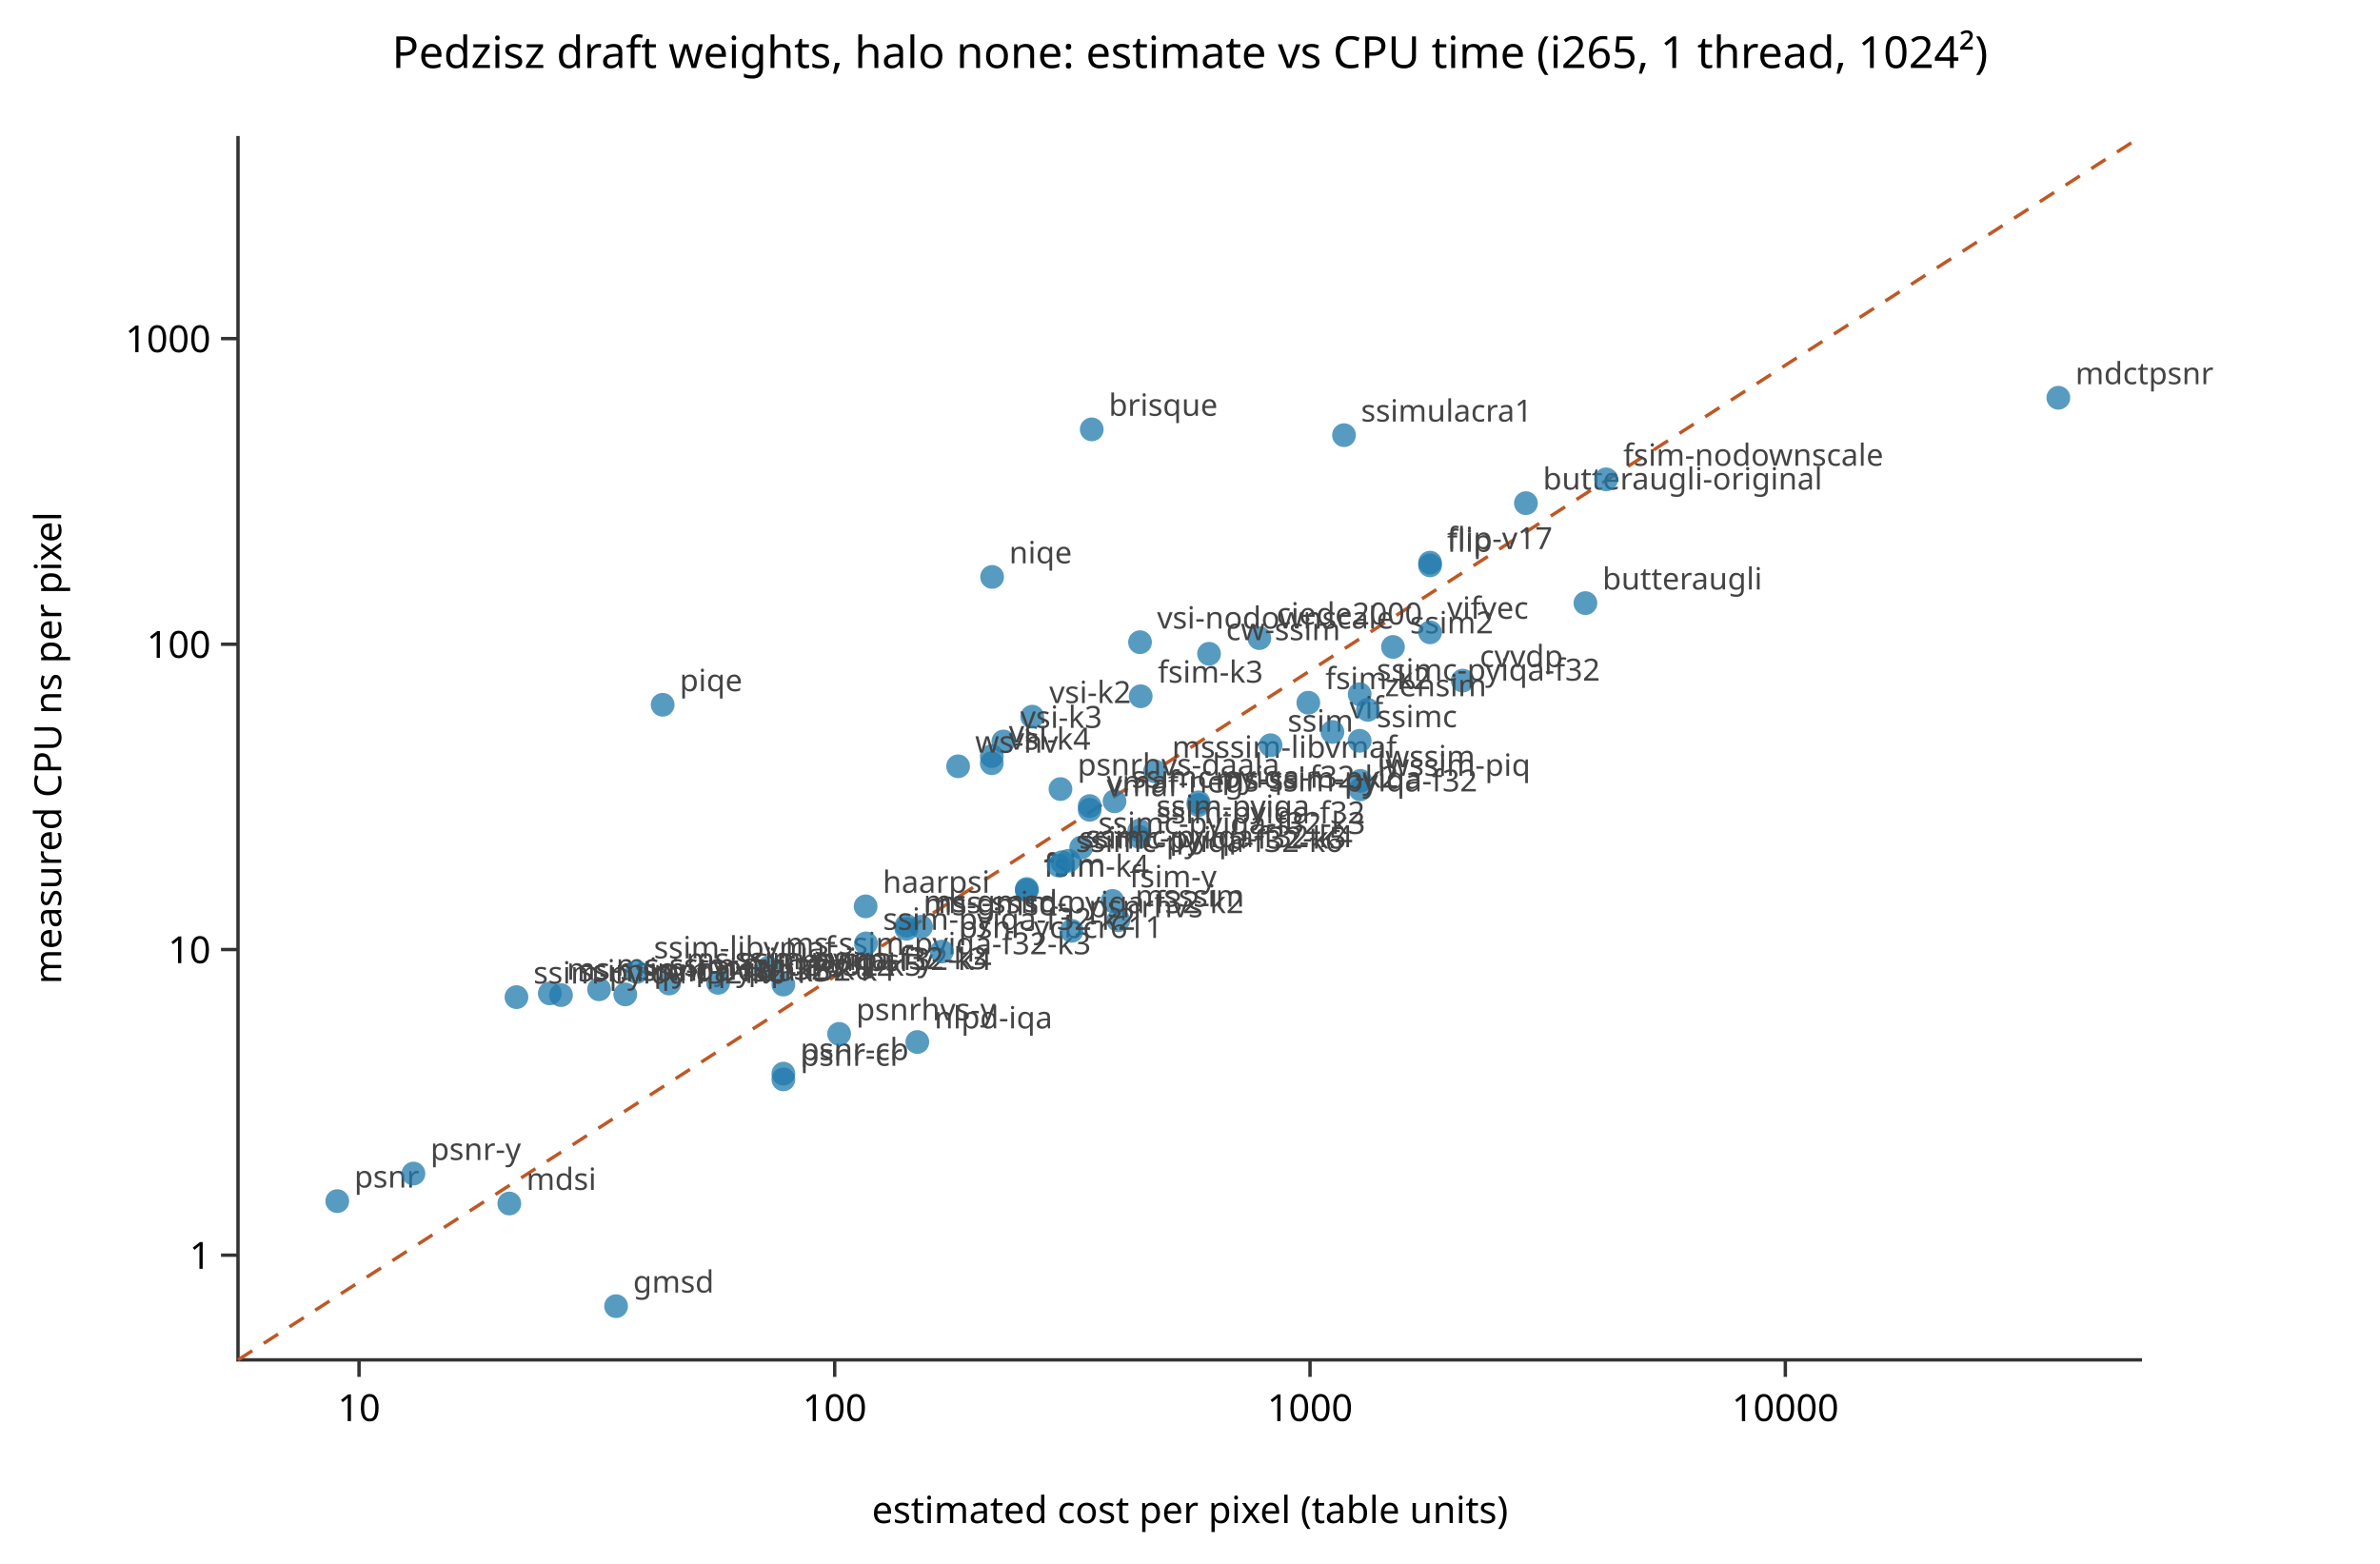
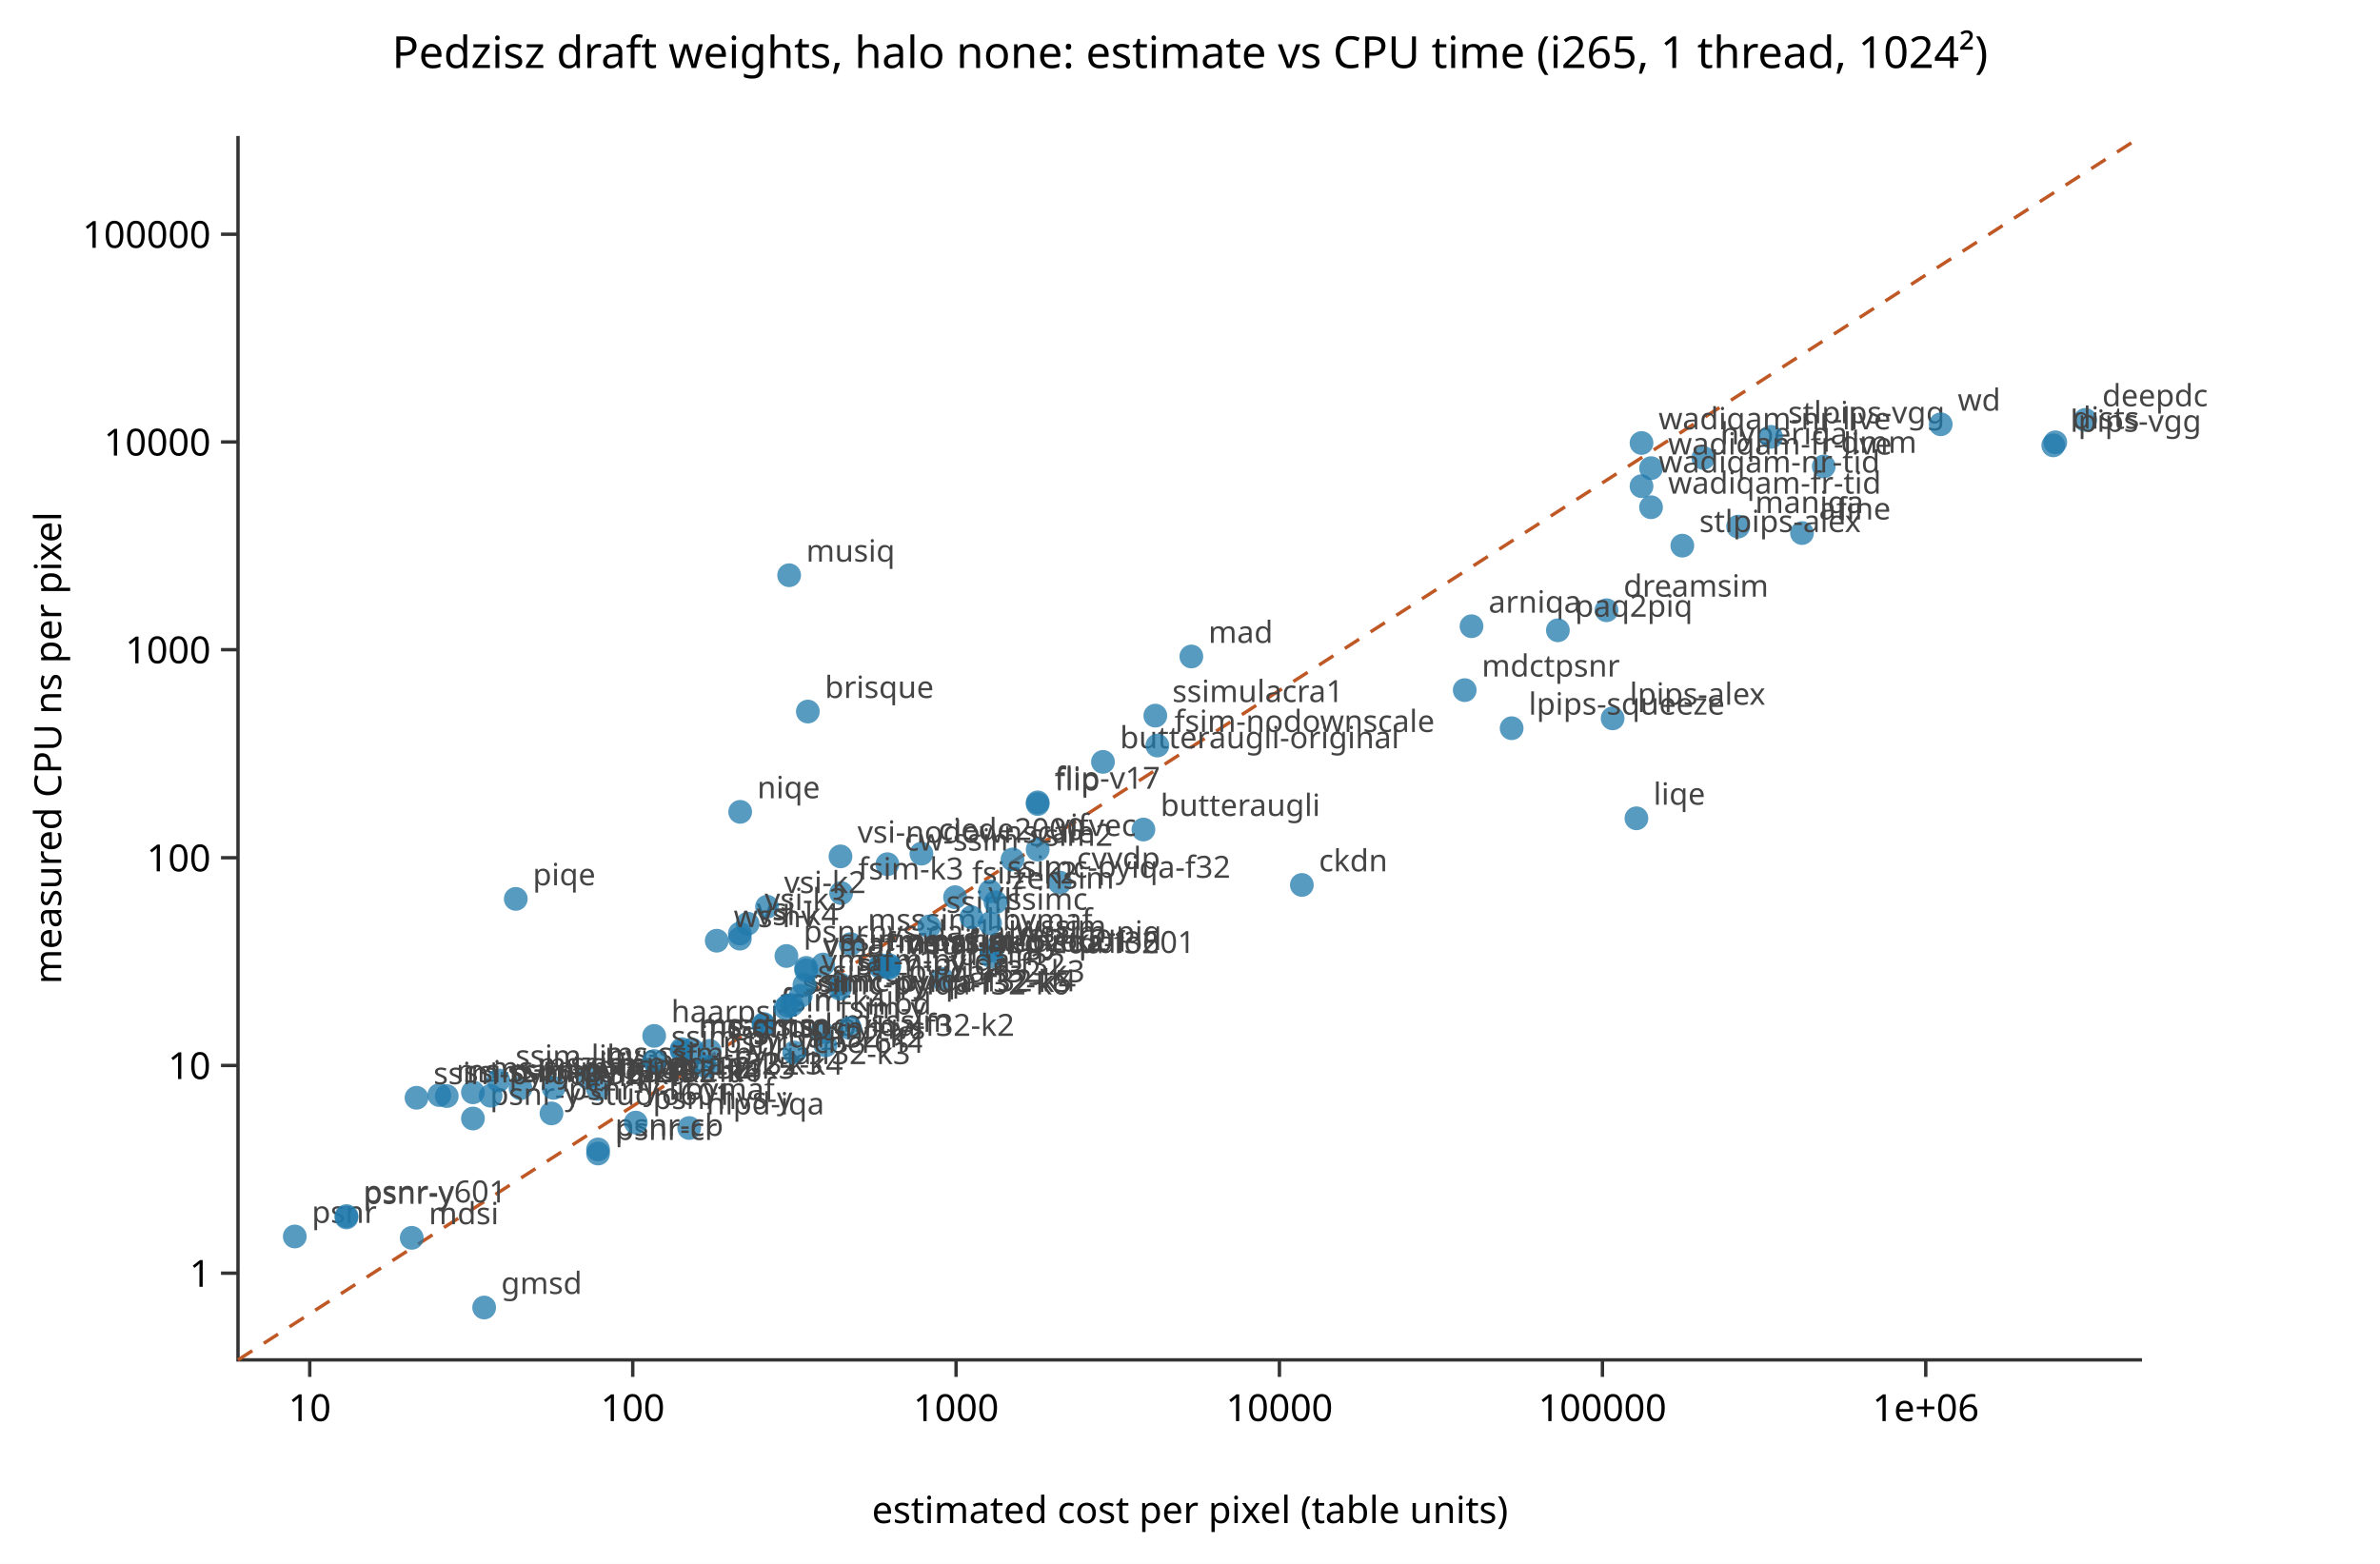
<svg xmlns="http://www.w3.org/2000/svg" viewBox="0 0 700 460" font-family="sans-serif" font-size="11">
  <rect width="700" height="460" fill="white" />
  <text x="350" y="20" text-anchor="middle" font-size="13">Pedzisz draft weights, halo none: estimate vs CPU time (i265, 1 thread, 1024²)</text>
  <path d="M70 40V400H630" fill="none" stroke="#333" />
-   <path d="M105.6 400v5" stroke="#333" />
-   <text x="105.6" y="418" text-anchor="middle">10</text>
-   <path d="M245.5 400v5" stroke="#333" />
-   <text x="245.5" y="418" text-anchor="middle">100</text>
-   <path d="M385.3 400v5" stroke="#333" />
-   <text x="385.3" y="418" text-anchor="middle">1000</text>
-   <path d="M525.1 400v5" stroke="#333" />
-   <text x="525.1" y="418" text-anchor="middle">10000</text>
-   <path d="M65 369.2h5" stroke="#333" />
-   <text x="62" y="373.2" text-anchor="end">1</text>
-   <path d="M65 279.3h5" stroke="#333" />
-   <text x="62" y="283.3" text-anchor="end">10</text>
-   <path d="M65 189.5h5" stroke="#333" />
-   <text x="62" y="193.5" text-anchor="end">100</text>
-   <path d="M65 99.6h5" stroke="#333" />
-   <text x="62" y="103.6" text-anchor="end">1000</text>
+   <path d="M91.1 400v5" stroke="#333" />
+   <text x="91.1" y="418" text-anchor="middle">10</text>
+   <path d="M186.1 400v5" stroke="#333" />
+   <text x="186.1" y="418" text-anchor="middle">100</text>
+   <path d="M281.2 400v5" stroke="#333" />
+   <text x="281.2" y="418" text-anchor="middle">1000</text>
+   <path d="M376.3 400v5" stroke="#333" />
+   <text x="376.3" y="418" text-anchor="middle">10000</text>
+   <path d="M471.3 400v5" stroke="#333" />
+   <text x="471.3" y="418" text-anchor="middle">100000</text>
+   <path d="M566.4 400v5" stroke="#333" />
+   <text x="566.4" y="418" text-anchor="middle">1e+06</text>
+   <path d="M65 374.5h5" stroke="#333" />
+   <text x="62" y="378.5" text-anchor="end">1</text>
+   <path d="M65 313.4h5" stroke="#333" />
+   <text x="62" y="317.4" text-anchor="end">10</text>
+   <path d="M65 252.3h5" stroke="#333" />
+   <text x="62" y="256.3" text-anchor="end">100</text>
+   <path d="M65 191.1h5" stroke="#333" />
+   <text x="62" y="195.1" text-anchor="end">1000</text>
+   <path d="M65 130.0h5" stroke="#333" />
+   <text x="62" y="134.0" text-anchor="end">10000</text>
+   <path d="M65 68.9h5" stroke="#333" />
+   <text x="62" y="72.9" text-anchor="end">100000</text>
  <path d="M70.0 400.0L630.0 40.0" stroke="#bf5825" stroke-dasharray="5 4" />
-   <circle cx="321.1" cy="126.3" r="3.5" fill="#2179ac" fill-opacity=".75" />
-   <text x="326.1" y="122.3" font-size="9" fill="#444">brisque</text>
-   <circle cx="466.3" cy="177.4" r="3.5" fill="#2179ac" fill-opacity=".75" />
-   <text x="471.3" y="173.4" font-size="9" fill="#444">butteraugli</text>
-   <circle cx="448.8" cy="148.0" r="3.5" fill="#2179ac" fill-opacity=".75" />
-   <text x="453.8" y="144.0" font-size="9" fill="#444">butteraugli-original</text>
-   <circle cx="370.4" cy="187.7" r="3.5" fill="#2179ac" fill-opacity=".75" />
-   <text x="375.4" y="183.7" font-size="9" fill="#444">ciede2000</text>
-   <circle cx="430.2" cy="200.2" r="3.5" fill="#2179ac" fill-opacity=".75" />
-   <text x="435.2" y="196.2" font-size="9" fill="#444">cvvdp</text>
-   <circle cx="355.6" cy="192.3" r="3.5" fill="#2179ac" fill-opacity=".75" />
-   <text x="360.6" y="188.3" font-size="9" fill="#444">cw-ssim</text>
-   <circle cx="420.6" cy="166.3" r="3.5" fill="#2179ac" fill-opacity=".75" />
-   <text x="425.6" y="162.3" font-size="9" fill="#444">flip</text>
-   <circle cx="420.6" cy="165.5" r="3.5" fill="#2179ac" fill-opacity=".75" />
-   <text x="425.6" y="161.5" font-size="9" fill="#444">flip-v17</text>
-   <circle cx="302.0" cy="261.5" r="3.5" fill="#2179ac" fill-opacity=".75" />
-   <text x="307.0" y="257.5" font-size="9" fill="#444">fsim</text>
-   <circle cx="384.8" cy="206.7" r="3.5" fill="#2179ac" fill-opacity=".75" />
-   <text x="389.8" y="202.7" font-size="9" fill="#444">fsim-k2</text>
-   <circle cx="335.5" cy="204.8" r="3.5" fill="#2179ac" fill-opacity=".75" />
-   <text x="340.5" y="200.8" font-size="9" fill="#444">fsim-k3</text>
-   <circle cx="302.0" cy="261.9" r="3.5" fill="#2179ac" fill-opacity=".75" />
-   <text x="307.0" y="257.9" font-size="9" fill="#444">fsim-k4</text>
-   <circle cx="472.4" cy="141.0" r="3.5" fill="#2179ac" fill-opacity=".75" />
-   <text x="477.4" y="137.0" font-size="9" fill="#444">fsim-nodownscale</text>
-   <circle cx="327.2" cy="265.0" r="3.5" fill="#2179ac" fill-opacity=".75" />
-   <text x="332.2" y="261.0" font-size="9" fill="#444">fsim-y</text>
-   <circle cx="181.2" cy="384.2" r="3.5" fill="#2179ac" fill-opacity=".75" />
-   <text x="186.2" y="380.2" font-size="9" fill="#444">gmsd</text>
-   <circle cx="254.6" cy="266.6" r="3.5" fill="#2179ac" fill-opacity=".75" />
-   <text x="259.6" y="262.6" font-size="9" fill="#444">haarpsi</text>
-   <circle cx="230.4" cy="289.6" r="3.5" fill="#2179ac" fill-opacity=".75" />
-   <text x="235.4" y="285.6" font-size="9" fill="#444">haarpsi-y</text>
-   <circle cx="400.1" cy="229.7" r="3.5" fill="#2179ac" fill-opacity=".75" />
-   <text x="405.1" y="225.7" font-size="9" fill="#444">iwssim</text>
-   <circle cx="400.1" cy="232.2" r="3.5" fill="#2179ac" fill-opacity=".75" />
-   <text x="405.1" y="228.2" font-size="9" fill="#444">iwssim-piq</text>
-   <circle cx="605.4" cy="117.0" r="3.5" fill="#2179ac" fill-opacity=".75" />
-   <text x="610.4" y="113.0" font-size="9" fill="#444">mdctpsnr</text>
-   <circle cx="149.8" cy="354.0" r="3.5" fill="#2179ac" fill-opacity=".75" />
-   <text x="154.8" y="350.0" font-size="9" fill="#444">mdsi</text>
-   <circle cx="266.6" cy="273.2" r="3.5" fill="#2179ac" fill-opacity=".75" />
-   <text x="271.6" y="269.2" font-size="9" fill="#444">ms-gmsd</text>
-   <circle cx="266.6" cy="272.3" r="3.5" fill="#2179ac" fill-opacity=".75" />
-   <text x="271.6" y="268.3" font-size="9" fill="#444">ms-gmsdc</text>
-   <circle cx="352.5" cy="236.0" r="3.5" fill="#2179ac" fill-opacity=".75" />
-   <text x="357.5" y="232.0" font-size="9" fill="#444">ms-ssim-pyiqa</text>
-   <circle cx="352.5" cy="236.8" r="3.5" fill="#2179ac" fill-opacity=".75" />
-   <text x="357.5" y="232.8" font-size="9" fill="#444">ms-ssim-pyiqa-f32</text>
-   <circle cx="270.9" cy="272.6" r="3.5" fill="#2179ac" fill-opacity=".75" />
-   <text x="275.9" y="268.6" font-size="9" fill="#444">ms-ssim-pyiqa-f32-k2</text>
-   <circle cx="226.0" cy="284.7" r="3.5" fill="#2179ac" fill-opacity=".75" />
-   <text x="231.0" y="280.7" font-size="9" fill="#444">ms-ssim-pyiqa-f32-k3</text>
-   <circle cx="196.8" cy="289.3" r="3.5" fill="#2179ac" fill-opacity=".75" />
-   <text x="201.8" y="285.3" font-size="9" fill="#444">ms-ssim-pyiqa-f32-k4</text>
-   <circle cx="176.2" cy="291.0" r="3.5" fill="#2179ac" fill-opacity=".75" />
-   <text x="181.2" y="287.0" font-size="9" fill="#444">ms-ssim-pyiqa-f32-k5</text>
-   <circle cx="161.7" cy="292.2" r="3.5" fill="#2179ac" fill-opacity=".75" />
-   <text x="166.7" y="288.2" font-size="9" fill="#444">ms-ssim-pyiqa-f32-k6</text>
-   <circle cx="328.9" cy="270.7" r="3.5" fill="#2179ac" fill-opacity=".75" />
-   <text x="333.9" y="266.7" font-size="9" fill="#444">msssim</text>
-   <circle cx="339.7" cy="226.9" r="3.5" fill="#2179ac" fill-opacity=".75" />
-   <text x="344.7" y="222.9" font-size="9" fill="#444">msssim-libvmaf</text>
-   <circle cx="291.8" cy="169.7" r="3.5" fill="#2179ac" fill-opacity=".75" />
-   <text x="296.8" y="165.7" font-size="9" fill="#444">niqe</text>
-   <circle cx="269.8" cy="306.5" r="3.5" fill="#2179ac" fill-opacity=".75" />
-   <text x="274.8" y="302.5" font-size="9" fill="#444">nlpd-iqa</text>
-   <circle cx="194.9" cy="207.3" r="3.5" fill="#2179ac" fill-opacity=".75" />
-   <text x="199.9" y="203.3" font-size="9" fill="#444">piqe</text>
-   <circle cx="99.2" cy="353.3" r="3.5" fill="#2179ac" fill-opacity=".75" />
-   <text x="104.2" y="349.3" font-size="9" fill="#444">psnr</text>
-   <circle cx="230.4" cy="315.8" r="3.5" fill="#2179ac" fill-opacity=".75" />
-   <text x="235.4" y="311.8" font-size="9" fill="#444">psnr-cb</text>
-   <circle cx="230.4" cy="317.5" r="3.5" fill="#2179ac" fill-opacity=".75" />
-   <text x="235.4" y="313.5" font-size="9" fill="#444">psnr-cr</text>
-   <circle cx="121.6" cy="345.2" r="3.5" fill="#2179ac" fill-opacity=".75" />
-   <text x="126.6" y="341.2" font-size="9" fill="#444">psnr-y</text>
-   <circle cx="277.0" cy="279.9" r="3.5" fill="#2179ac" fill-opacity=".75" />
-   <text x="282.0" y="275.9" font-size="9" fill="#444">psnr-ycbcr611</text>
-   <circle cx="315.2" cy="273.8" r="3.5" fill="#2179ac" fill-opacity=".75" />
-   <text x="320.2" y="269.8" font-size="9" fill="#444">psnrhvs</text>
-   <circle cx="311.9" cy="232.1" r="3.5" fill="#2179ac" fill-opacity=".75" />
-   <text x="316.9" y="228.1" font-size="9" fill="#444">psnrhvs-daala</text>
-   <circle cx="246.8" cy="304.1" r="3.5" fill="#2179ac" fill-opacity=".75" />
-   <text x="251.8" y="300.1" font-size="9" fill="#444">psnrhvs-y</text>
-   <circle cx="373.7" cy="219.2" r="3.5" fill="#2179ac" fill-opacity=".75" />
-   <text x="378.7" y="215.2" font-size="9" fill="#444">ssim</text>
-   <circle cx="187.3" cy="285.9" r="3.5" fill="#2179ac" fill-opacity=".75" />
-   <text x="192.3" y="281.9" font-size="9" fill="#444">ssim-libvmaf</text>
-   <circle cx="335.1" cy="244.3" r="3.5" fill="#2179ac" fill-opacity=".75" />
-   <text x="340.1" y="240.3" font-size="9" fill="#444">ssim-pyiqa</text>
-   <circle cx="335.1" cy="246.2" r="3.5" fill="#2179ac" fill-opacity=".75" />
-   <text x="340.1" y="242.2" font-size="9" fill="#444">ssim-pyiqa-f32</text>
-   <circle cx="254.7" cy="277.5" r="3.5" fill="#2179ac" fill-opacity=".75" />
-   <text x="259.7" y="273.5" font-size="9" fill="#444">ssim-pyiqa-f32-k2</text>
-   <circle cx="211.2" cy="289.1" r="3.5" fill="#2179ac" fill-opacity=".75" />
-   <text x="216.2" y="285.1" font-size="9" fill="#444">ssim-pyiqa-f32-k3</text>
-   <circle cx="183.9" cy="292.5" r="3.5" fill="#2179ac" fill-opacity=".75" />
-   <text x="188.9" y="288.5" font-size="9" fill="#444">ssim-pyiqa-f32-k4</text>
-   <circle cx="165.0" cy="292.7" r="3.5" fill="#2179ac" fill-opacity=".75" />
-   <text x="170.0" y="288.7" font-size="9" fill="#444">ssim-pyiqa-f32-k5</text>
-   <circle cx="151.9" cy="293.3" r="3.5" fill="#2179ac" fill-opacity=".75" />
-   <text x="156.9" y="289.3" font-size="9" fill="#444">ssim-pyiqa-f32-k6</text>
-   <circle cx="409.7" cy="190.3" r="3.5" fill="#2179ac" fill-opacity=".75" />
-   <text x="414.7" y="186.3" font-size="9" fill="#444">ssim2</text>
-   <circle cx="399.9" cy="217.9" r="3.5" fill="#2179ac" fill-opacity=".75" />
-   <text x="404.9" y="213.9" font-size="9" fill="#444">ssimc</text>
-   <circle cx="399.9" cy="204.2" r="3.5" fill="#2179ac" fill-opacity=".75" />
-   <text x="404.9" y="200.2" font-size="9" fill="#444">ssimc-pyiqa-f32</text>
-   <circle cx="327.8" cy="235.7" r="3.5" fill="#2179ac" fill-opacity=".75" />
-   <text x="332.8" y="231.7" font-size="9" fill="#444">ssimc-pyiqa-f32-k2</text>
-   <circle cx="318.0" cy="249.3" r="3.5" fill="#2179ac" fill-opacity=".75" />
-   <text x="323.0" y="245.3" font-size="9" fill="#444">ssimc-pyiqa-f32-k3</text>
-   <circle cx="314.3" cy="253.2" r="3.5" fill="#2179ac" fill-opacity=".75" />
-   <text x="319.3" y="249.2" font-size="9" fill="#444">ssimc-pyiqa-f32-k4</text>
-   <circle cx="312.4" cy="253.6" r="3.5" fill="#2179ac" fill-opacity=".75" />
-   <text x="317.4" y="249.6" font-size="9" fill="#444">ssimc-pyiqa-f32-k5</text>
-   <circle cx="311.4" cy="254.6" r="3.5" fill="#2179ac" fill-opacity=".75" />
-   <text x="316.4" y="250.6" font-size="9" fill="#444">ssimc-pyiqa-f32-k6</text>
-   <circle cx="395.3" cy="128.0" r="3.5" fill="#2179ac" fill-opacity=".75" />
-   <text x="400.3" y="124.0" font-size="9" fill="#444">ssimulacra1</text>
-   <circle cx="391.9" cy="215.3" r="3.5" fill="#2179ac" fill-opacity=".75" />
-   <text x="396.9" y="211.3" font-size="9" fill="#444">vif</text>
-   <circle cx="420.6" cy="186.0" r="3.5" fill="#2179ac" fill-opacity=".75" />
-   <text x="425.6" y="182.0" font-size="9" fill="#444">vifvec</text>
-   <circle cx="320.5" cy="238.2" r="3.5" fill="#2179ac" fill-opacity=".75" />
-   <text x="325.5" y="234.2" font-size="9" fill="#444">vmaf</text>
-   <circle cx="320.5" cy="237.1" r="3.5" fill="#2179ac" fill-opacity=".75" />
-   <text x="325.5" y="233.1" font-size="9" fill="#444">vmaf-neg</text>
-   <circle cx="291.7" cy="222.4" r="3.5" fill="#2179ac" fill-opacity=".75" />
-   <text x="296.7" y="218.4" font-size="9" fill="#444">vsi</text>
-   <circle cx="303.6" cy="210.8" r="3.5" fill="#2179ac" fill-opacity=".75" />
-   <text x="308.6" y="206.8" font-size="9" fill="#444">vsi-k2</text>
-   <circle cx="295.1" cy="218.1" r="3.5" fill="#2179ac" fill-opacity=".75" />
-   <text x="300.1" y="214.1" font-size="9" fill="#444">vsi-k3</text>
-   <circle cx="291.7" cy="224.5" r="3.5" fill="#2179ac" fill-opacity=".75" />
-   <text x="296.7" y="220.5" font-size="9" fill="#444">vsi-k4</text>
-   <circle cx="335.3" cy="188.9" r="3.5" fill="#2179ac" fill-opacity=".75" />
-   <text x="340.3" y="184.9" font-size="9" fill="#444">vsi-nodownscale</text>
-   <circle cx="281.8" cy="225.4" r="3.5" fill="#2179ac" fill-opacity=".75" />
-   <text x="286.8" y="221.4" font-size="9" fill="#444">ws-hv</text>
-   <circle cx="402.3" cy="208.8" r="3.5" fill="#2179ac" fill-opacity=".75" />
-   <text x="407.3" y="204.8" font-size="9" fill="#444">zensim</text>
+   <circle cx="530.0" cy="156.8" r="3.5" fill="#2179ac" fill-opacity=".75" />
+   <text x="535.0" y="152.8" font-size="9" fill="#444">afine</text>
+   <circle cx="432.8" cy="184.2" r="3.5" fill="#2179ac" fill-opacity=".75" />
+   <text x="437.8" y="180.2" font-size="9" fill="#444">arniqa</text>
+   <circle cx="237.6" cy="209.3" r="3.5" fill="#2179ac" fill-opacity=".75" />
+   <text x="242.6" y="205.3" font-size="9" fill="#444">brisque</text>
+   <circle cx="336.3" cy="244.0" r="3.5" fill="#2179ac" fill-opacity=".75" />
+   <text x="341.3" y="240.0" font-size="9" fill="#444">butteraugli</text>
+   <circle cx="324.4" cy="224.1" r="3.5" fill="#2179ac" fill-opacity=".75" />
+   <text x="329.4" y="220.1" font-size="9" fill="#444">butteraugli-original</text>
+   <circle cx="208.7" cy="309.1" r="3.5" fill="#2179ac" fill-opacity=".75" />
+   <text x="213.7" y="305.1" font-size="9" fill="#444">cambi</text>
+   <circle cx="271.0" cy="251.1" r="3.5" fill="#2179ac" fill-opacity=".75" />
+   <text x="276.0" y="247.1" font-size="9" fill="#444">ciede2000</text>
+   <circle cx="382.9" cy="260.3" r="3.5" fill="#2179ac" fill-opacity=".75" />
+   <text x="387.9" y="256.3" font-size="9" fill="#444">ckdn</text>
+   <circle cx="311.7" cy="259.6" r="3.5" fill="#2179ac" fill-opacity=".75" />
+   <text x="316.7" y="255.6" font-size="9" fill="#444">cvvdp</text>
+   <circle cx="261.0" cy="254.2" r="3.5" fill="#2179ac" fill-opacity=".75" />
+   <text x="266.0" y="250.2" font-size="9" fill="#444">cw-ssim</text>
+   <circle cx="613.3" cy="123.5" r="3.5" fill="#2179ac" fill-opacity=".75" />
+   <text x="618.3" y="119.5" font-size="9" fill="#444">deepdc</text>
+   <circle cx="604.5" cy="130.1" r="3.5" fill="#2179ac" fill-opacity=".75" />
+   <text x="609.5" y="126.1" font-size="9" fill="#444">dists</text>
+   <circle cx="536.4" cy="137.2" r="3.5" fill="#2179ac" fill-opacity=".75" />
+   <text x="541.4" y="133.2" font-size="9" fill="#444">dmm</text>
+   <circle cx="472.5" cy="179.5" r="3.5" fill="#2179ac" fill-opacity=".75" />
+   <text x="477.5" y="175.5" font-size="9" fill="#444">dreamsim</text>
+   <circle cx="277.1" cy="287.9" r="3.5" fill="#2179ac" fill-opacity=".75" />
+   <text x="282.1" y="283.9" font-size="9" fill="#444">dssim</text>
+   <circle cx="305.2" cy="236.5" r="3.5" fill="#2179ac" fill-opacity=".75" />
+   <text x="310.2" y="232.5" font-size="9" fill="#444">flip</text>
+   <circle cx="305.2" cy="236.0" r="3.5" fill="#2179ac" fill-opacity=".75" />
+   <text x="310.2" y="232.0" font-size="9" fill="#444">flip-v17</text>
+   <circle cx="224.6" cy="301.2" r="3.5" fill="#2179ac" fill-opacity=".75" />
+   <text x="229.6" y="297.2" font-size="9" fill="#444">fsim</text>
+   <circle cx="280.9" cy="263.9" r="3.5" fill="#2179ac" fill-opacity=".75" />
+   <text x="285.9" y="259.9" font-size="9" fill="#444">fsim-k2</text>
+   <circle cx="247.4" cy="262.7" r="3.5" fill="#2179ac" fill-opacity=".75" />
+   <text x="252.4" y="258.7" font-size="9" fill="#444">fsim-k3</text>
+   <circle cx="224.6" cy="301.5" r="3.5" fill="#2179ac" fill-opacity=".75" />
+   <text x="229.6" y="297.5" font-size="9" fill="#444">fsim-k4</text>
+   <circle cx="340.4" cy="219.3" r="3.5" fill="#2179ac" fill-opacity=".75" />
+   <text x="345.4" y="215.3" font-size="9" fill="#444">fsim-nodownscale</text>
+   <circle cx="241.7" cy="303.6" r="3.5" fill="#2179ac" fill-opacity=".75" />
+   <text x="246.7" y="299.6" font-size="9" fill="#444">fsim-y</text>
+   <circle cx="142.4" cy="384.6" r="3.5" fill="#2179ac" fill-opacity=".75" />
+   <text x="147.4" y="380.6" font-size="9" fill="#444">gmsd</text>
+   <circle cx="192.4" cy="304.7" r="3.5" fill="#2179ac" fill-opacity=".75" />
+   <text x="197.4" y="300.7" font-size="9" fill="#444">haarpsi</text>
+   <circle cx="175.9" cy="320.3" r="3.5" fill="#2179ac" fill-opacity=".75" />
+   <text x="180.9" y="316.3" font-size="9" fill="#444">haarpsi-y</text>
+   <circle cx="501.0" cy="134.7" r="3.5" fill="#2179ac" fill-opacity=".75" />
+   <text x="506.0" y="130.7" font-size="9" fill="#444">hyperiqa</text>
+   <circle cx="291.6" cy="279.6" r="3.5" fill="#2179ac" fill-opacity=".75" />
+   <text x="296.6" y="275.6" font-size="9" fill="#444">iwssim</text>
+   <circle cx="291.6" cy="281.3" r="3.5" fill="#2179ac" fill-opacity=".75" />
+   <text x="296.6" y="277.3" font-size="9" fill="#444">iwssim-piq</text>
+   <circle cx="481.3" cy="240.7" r="3.5" fill="#2179ac" fill-opacity=".75" />
+   <text x="486.3" y="236.7" font-size="9" fill="#444">liqe</text>
+   <circle cx="474.3" cy="211.3" r="3.5" fill="#2179ac" fill-opacity=".75" />
+   <text x="479.3" y="207.3" font-size="9" fill="#444">lpips-alex</text>
+   <circle cx="444.6" cy="214.2" r="3.5" fill="#2179ac" fill-opacity=".75" />
+   <text x="449.6" y="210.2" font-size="9" fill="#444">lpips-squeeze</text>
+   <circle cx="603.9" cy="131.0" r="3.5" fill="#2179ac" fill-opacity=".75" />
+   <text x="608.9" y="127.0" font-size="9" fill="#444">lpips-vgg</text>
+   <circle cx="350.4" cy="193.1" r="3.5" fill="#2179ac" fill-opacity=".75" />
+   <text x="355.4" y="189.1" font-size="9" fill="#444">mad</text>
+   <circle cx="511.2" cy="154.9" r="3.5" fill="#2179ac" fill-opacity=".75" />
+   <text x="516.2" y="150.9" font-size="9" fill="#444">maniqa</text>
+   <circle cx="430.8" cy="203.0" r="3.5" fill="#2179ac" fill-opacity=".75" />
+   <text x="435.8" y="199.0" font-size="9" fill="#444">mdctpsnr</text>
+   <circle cx="121.1" cy="364.1" r="3.5" fill="#2179ac" fill-opacity=".75" />
+   <text x="126.1" y="360.1" font-size="9" fill="#444">mdsi</text>
+   <circle cx="200.5" cy="309.2" r="3.5" fill="#2179ac" fill-opacity=".75" />
+   <text x="205.5" y="305.2" font-size="9" fill="#444">ms-gmsd</text>
+   <circle cx="200.5" cy="308.6" r="3.5" fill="#2179ac" fill-opacity=".75" />
+   <text x="205.5" y="304.6" font-size="9" fill="#444">ms-gmsdc</text>
+   <circle cx="258.9" cy="283.9" r="3.5" fill="#2179ac" fill-opacity=".75" />
+   <text x="263.9" y="279.9" font-size="9" fill="#444">ms-ssim-pyiqa</text>
+   <circle cx="258.9" cy="284.4" r="3.5" fill="#2179ac" fill-opacity=".75" />
+   <text x="263.9" y="280.4" font-size="9" fill="#444">ms-ssim-pyiqa-f32</text>
+   <circle cx="203.5" cy="308.7" r="3.5" fill="#2179ac" fill-opacity=".75" />
+   <text x="208.5" y="304.7" font-size="9" fill="#444">ms-ssim-pyiqa-f32-k2</text>
+   <circle cx="172.9" cy="317.0" r="3.5" fill="#2179ac" fill-opacity=".75" />
+   <text x="177.9" y="313.0" font-size="9" fill="#444">ms-ssim-pyiqa-f32-k3</text>
+   <circle cx="153.1" cy="320.1" r="3.5" fill="#2179ac" fill-opacity=".75" />
+   <text x="158.1" y="316.1" font-size="9" fill="#444">ms-ssim-pyiqa-f32-k4</text>
+   <circle cx="139.1" cy="321.3" r="3.5" fill="#2179ac" fill-opacity=".75" />
+   <text x="144.1" y="317.3" font-size="9" fill="#444">ms-ssim-pyiqa-f32-k5</text>
+   <circle cx="129.2" cy="322.1" r="3.5" fill="#2179ac" fill-opacity=".75" />
+   <text x="134.2" y="318.1" font-size="9" fill="#444">ms-ssim-pyiqa-f32-k6</text>
+   <circle cx="242.8" cy="307.5" r="3.5" fill="#2179ac" fill-opacity=".75" />
+   <text x="247.8" y="303.5" font-size="9" fill="#444">msssim</text>
+   <circle cx="250.2" cy="277.7" r="3.5" fill="#2179ac" fill-opacity=".75" />
+   <text x="255.2" y="273.7" font-size="9" fill="#444">msssim-libvmaf</text>
+   <circle cx="232.1" cy="169.2" r="3.5" fill="#2179ac" fill-opacity=".75" />
+   <text x="237.1" y="165.2" font-size="9" fill="#444">musiq</text>
+   <circle cx="217.7" cy="238.8" r="3.5" fill="#2179ac" fill-opacity=".75" />
+   <text x="222.7" y="234.8" font-size="9" fill="#444">niqe</text>
+   <circle cx="250.0" cy="302.4" r="3.5" fill="#2179ac" fill-opacity=".75" />
+   <text x="255.0" y="298.4" font-size="9" fill="#444">nlpd</text>
+   <circle cx="202.7" cy="331.8" r="3.5" fill="#2179ac" fill-opacity=".75" />
+   <text x="207.7" y="327.8" font-size="9" fill="#444">nlpd-iqa</text>
+   <circle cx="458.2" cy="185.4" r="3.5" fill="#2179ac" fill-opacity=".75" />
+   <text x="463.2" y="181.4" font-size="9" fill="#444">paq2piq</text>
+   <circle cx="151.7" cy="264.4" r="3.5" fill="#2179ac" fill-opacity=".75" />
+   <text x="156.7" y="260.4" font-size="9" fill="#444">piqe</text>
+   <circle cx="86.7" cy="363.7" r="3.5" fill="#2179ac" fill-opacity=".75" />
+   <text x="91.7" y="359.7" font-size="9" fill="#444">psnr</text>
+   <circle cx="175.9" cy="338.1" r="3.5" fill="#2179ac" fill-opacity=".75" />
+   <text x="180.9" y="334.1" font-size="9" fill="#444">psnr-cb</text>
+   <circle cx="175.9" cy="339.3" r="3.5" fill="#2179ac" fill-opacity=".75" />
+   <text x="180.9" y="335.3" font-size="9" fill="#444">psnr-cr</text>
+   <circle cx="101.9" cy="358.1" r="3.5" fill="#2179ac" fill-opacity=".75" />
+   <text x="106.9" y="354.1" font-size="9" fill="#444">psnr-y</text>
+   <circle cx="162.2" cy="327.5" r="3.5" fill="#2179ac" fill-opacity=".75" />
+   <text x="167.2" y="323.5" font-size="9" fill="#444">psnr-y-libvmaf</text>
+   <circle cx="139.1" cy="329.0" r="3.5" fill="#2179ac" fill-opacity=".75" />
+   <text x="144.1" y="325.0" font-size="9" fill="#444">psnr-y-studio601</text>
+   <circle cx="101.9" cy="357.7" r="3.5" fill="#2179ac" fill-opacity=".75" />
+   <text x="106.9" y="353.7" font-size="9" fill="#444">psnr-y601</text>
+   <circle cx="207.6" cy="313.7" r="3.5" fill="#2179ac" fill-opacity=".75" />
+   <text x="212.6" y="309.7" font-size="9" fill="#444">psnr-ycbcr611</text>
+   <circle cx="233.6" cy="309.6" r="3.5" fill="#2179ac" fill-opacity=".75" />
+   <text x="238.6" y="305.6" font-size="9" fill="#444">psnrhvs</text>
+   <circle cx="231.3" cy="281.2" r="3.5" fill="#2179ac" fill-opacity=".75" />
+   <text x="236.3" y="277.2" font-size="9" fill="#444">psnrhvs-daala</text>
+   <circle cx="187.0" cy="330.2" r="3.5" fill="#2179ac" fill-opacity=".75" />
+   <text x="192.0" y="326.2" font-size="9" fill="#444">psnrhvs-y</text>
+   <circle cx="273.3" cy="272.5" r="3.5" fill="#2179ac" fill-opacity=".75" />
+   <text x="278.3" y="268.5" font-size="9" fill="#444">ssim</text>
+   <circle cx="146.6" cy="317.8" r="3.5" fill="#2179ac" fill-opacity=".75" />
+   <text x="151.6" y="313.8" font-size="9" fill="#444">ssim-libvmaf</text>
+   <circle cx="247.0" cy="289.5" r="3.5" fill="#2179ac" fill-opacity=".75" />
+   <text x="252.0" y="285.5" font-size="9" fill="#444">ssim-pyiqa</text>
+   <circle cx="247.0" cy="290.8" r="3.5" fill="#2179ac" fill-opacity=".75" />
+   <text x="252.0" y="286.8" font-size="9" fill="#444">ssim-pyiqa-f32</text>
+   <circle cx="192.4" cy="312.1" r="3.5" fill="#2179ac" fill-opacity=".75" />
+   <text x="197.4" y="308.1" font-size="9" fill="#444">ssim-pyiqa-f32-k2</text>
+   <circle cx="162.8" cy="320.0" r="3.5" fill="#2179ac" fill-opacity=".75" />
+   <text x="167.8" y="316.0" font-size="9" fill="#444">ssim-pyiqa-f32-k3</text>
+   <circle cx="144.3" cy="322.3" r="3.5" fill="#2179ac" fill-opacity=".75" />
+   <text x="149.3" y="318.3" font-size="9" fill="#444">ssim-pyiqa-f32-k4</text>
+   <circle cx="131.4" cy="322.4" r="3.5" fill="#2179ac" fill-opacity=".75" />
+   <text x="136.4" y="318.4" font-size="9" fill="#444">ssim-pyiqa-f32-k5</text>
+   <circle cx="122.5" cy="322.9" r="3.5" fill="#2179ac" fill-opacity=".75" />
+   <text x="127.5" y="318.9" font-size="9" fill="#444">ssim-pyiqa-f32-k6</text>
+   <circle cx="297.8" cy="252.8" r="3.5" fill="#2179ac" fill-opacity=".75" />
+   <text x="302.8" y="248.8" font-size="9" fill="#444">ssim2</text>
+   <circle cx="291.2" cy="271.6" r="3.5" fill="#2179ac" fill-opacity=".75" />
+   <text x="296.2" y="267.6" font-size="9" fill="#444">ssimc</text>
+   <circle cx="291.2" cy="262.2" r="3.5" fill="#2179ac" fill-opacity=".75" />
+   <text x="296.2" y="258.2" font-size="9" fill="#444">ssimc-pyiqa-f32</text>
+   <circle cx="242.1" cy="283.7" r="3.5" fill="#2179ac" fill-opacity=".75" />
+   <text x="247.1" y="279.7" font-size="9" fill="#444">ssimc-pyiqa-f32-k2</text>
+   <circle cx="235.5" cy="292.9" r="3.5" fill="#2179ac" fill-opacity=".75" />
+   <text x="240.5" y="288.9" font-size="9" fill="#444">ssimc-pyiqa-f32-k3</text>
+   <circle cx="232.9" cy="295.6" r="3.5" fill="#2179ac" fill-opacity=".75" />
+   <text x="237.9" y="291.6" font-size="9" fill="#444">ssimc-pyiqa-f32-k4</text>
+   <circle cx="231.7" cy="295.8" r="3.5" fill="#2179ac" fill-opacity=".75" />
+   <text x="236.7" y="291.8" font-size="9" fill="#444">ssimc-pyiqa-f32-k5</text>
+   <circle cx="231.0" cy="296.5" r="3.5" fill="#2179ac" fill-opacity=".75" />
+   <text x="236.0" y="292.5" font-size="9" fill="#444">ssimc-pyiqa-f32-k6</text>
+   <circle cx="339.8" cy="210.5" r="3.5" fill="#2179ac" fill-opacity=".75" />
+   <text x="344.8" y="206.5" font-size="9" fill="#444">ssimulacra1</text>
+   <circle cx="494.8" cy="160.5" r="3.5" fill="#2179ac" fill-opacity=".75" />
+   <text x="499.8" y="156.5" font-size="9" fill="#444">stlpips-alex</text>
+   <circle cx="520.9" cy="128.5" r="3.5" fill="#2179ac" fill-opacity=".75" />
+   <text x="525.9" y="124.5" font-size="9" fill="#444">stlpips-vgg</text>
+   <circle cx="285.7" cy="269.8" r="3.5" fill="#2179ac" fill-opacity=".75" />
+   <text x="290.7" y="265.8" font-size="9" fill="#444">vif</text>
+   <circle cx="305.2" cy="249.9" r="3.5" fill="#2179ac" fill-opacity=".75" />
+   <text x="310.2" y="245.9" font-size="9" fill="#444">vifvec</text>
+   <circle cx="237.1" cy="285.4" r="3.5" fill="#2179ac" fill-opacity=".75" />
+   <text x="242.1" y="281.4" font-size="9" fill="#444">vmaf</text>
+   <circle cx="261.5" cy="284.7" r="3.5" fill="#2179ac" fill-opacity=".75" />
+   <text x="266.5" y="280.7" font-size="9" fill="#444">vmaf-4k</text>
+   <circle cx="237.1" cy="284.7" r="3.5" fill="#2179ac" fill-opacity=".75" />
+   <text x="242.1" y="280.7" font-size="9" fill="#444">vmaf-neg</text>
+   <circle cx="261.5" cy="284.3" r="3.5" fill="#2179ac" fill-opacity=".75" />
+   <text x="266.5" y="280.3" font-size="9" fill="#444">vmaf-neg-studio601</text>
+   <circle cx="261.5" cy="283.9" r="3.5" fill="#2179ac" fill-opacity=".75" />
+   <text x="266.5" y="279.9" font-size="9" fill="#444">vmaf-studio601</text>
+   <circle cx="236.6" cy="289.7" r="3.5" fill="#2179ac" fill-opacity=".75" />
+   <text x="241.6" y="285.7" font-size="9" fill="#444">vmaf-v1</text>
+   <circle cx="217.6" cy="274.6" r="3.5" fill="#2179ac" fill-opacity=".75" />
+   <text x="222.6" y="270.6" font-size="9" fill="#444">vsi</text>
+   <circle cx="225.6" cy="266.7" r="3.5" fill="#2179ac" fill-opacity=".75" />
+   <text x="230.6" y="262.7" font-size="9" fill="#444">vsi-k2</text>
+   <circle cx="219.9" cy="271.7" r="3.5" fill="#2179ac" fill-opacity=".75" />
+   <text x="224.9" y="267.7" font-size="9" fill="#444">vsi-k3</text>
+   <circle cx="217.6" cy="276.1" r="3.5" fill="#2179ac" fill-opacity=".75" />
+   <text x="222.6" y="272.1" font-size="9" fill="#444">vsi-k4</text>
+   <circle cx="247.2" cy="251.9" r="3.5" fill="#2179ac" fill-opacity=".75" />
+   <text x="252.2" y="247.9" font-size="9" fill="#444">vsi-nodownscale</text>
+   <circle cx="485.6" cy="137.7" r="3.5" fill="#2179ac" fill-opacity=".75" />
+   <text x="490.6" y="133.7" font-size="9" fill="#444">wadiqam-fr-live</text>
+   <circle cx="485.6" cy="149.2" r="3.5" fill="#2179ac" fill-opacity=".75" />
+   <text x="490.6" y="145.2" font-size="9" fill="#444">wadiqam-fr-tid</text>
+   <circle cx="482.8" cy="130.3" r="3.5" fill="#2179ac" fill-opacity=".75" />
+   <text x="487.8" y="126.3" font-size="9" fill="#444">wadiqam-nr-live</text>
+   <circle cx="482.8" cy="143.0" r="3.5" fill="#2179ac" fill-opacity=".75" />
+   <text x="487.8" y="139.0" font-size="9" fill="#444">wadiqam-nr-tid</text>
+   <circle cx="570.8" cy="124.8" r="3.5" fill="#2179ac" fill-opacity=".75" />
+   <text x="575.8" y="120.8" font-size="9" fill="#444">wd</text>
+   <circle cx="210.8" cy="276.7" r="3.5" fill="#2179ac" fill-opacity=".75" />
+   <text x="215.8" y="272.7" font-size="9" fill="#444">ws-hv</text>
+   <circle cx="292.8" cy="265.4" r="3.5" fill="#2179ac" fill-opacity=".75" />
+   <text x="297.8" y="261.4" font-size="9" fill="#444">zensim</text>
  <text x="350" y="448" text-anchor="middle">estimated cost per pixel (table units)</text>
  <text x="18" y="220" text-anchor="middle" transform="rotate(-90 18 220)">measured CPU ns per pixel</text>
</svg>
